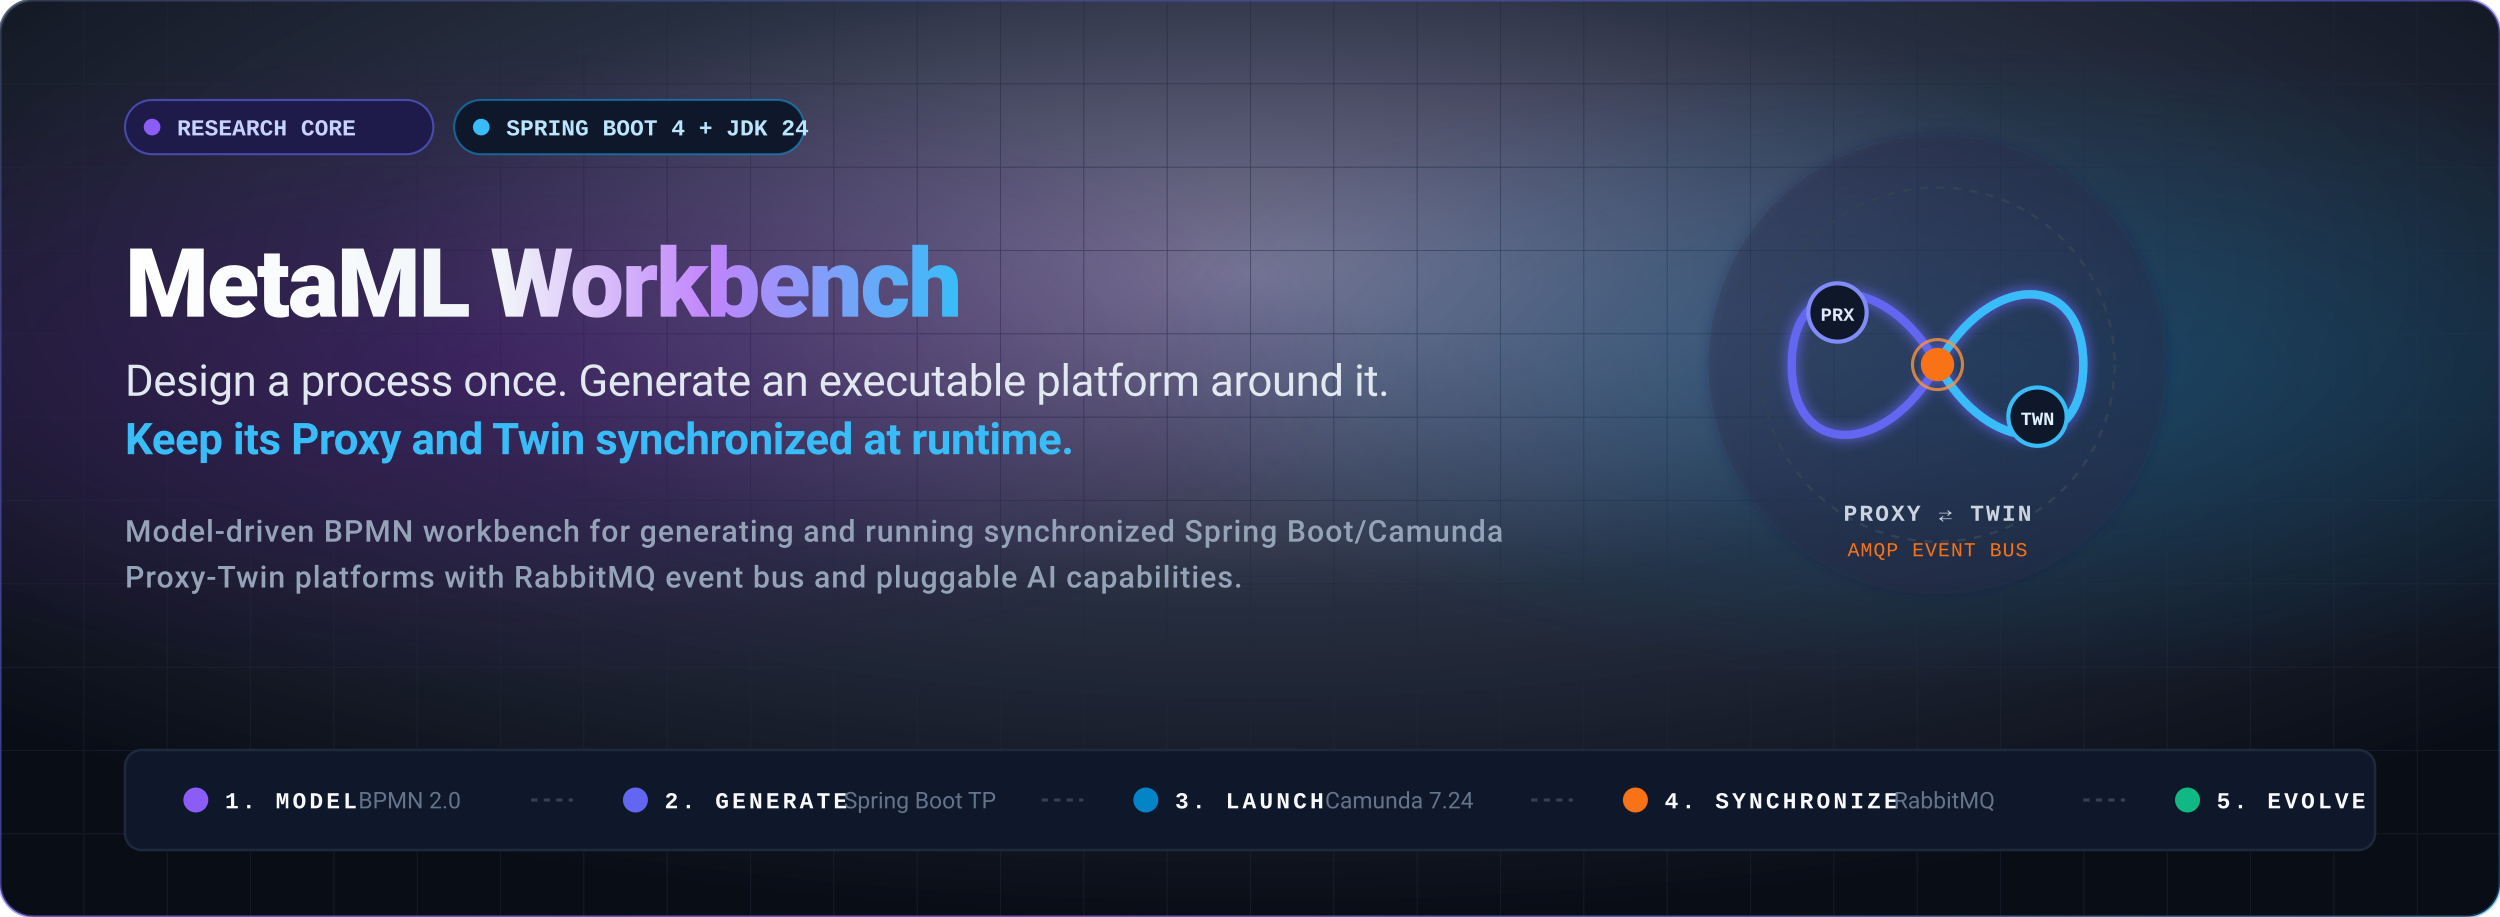
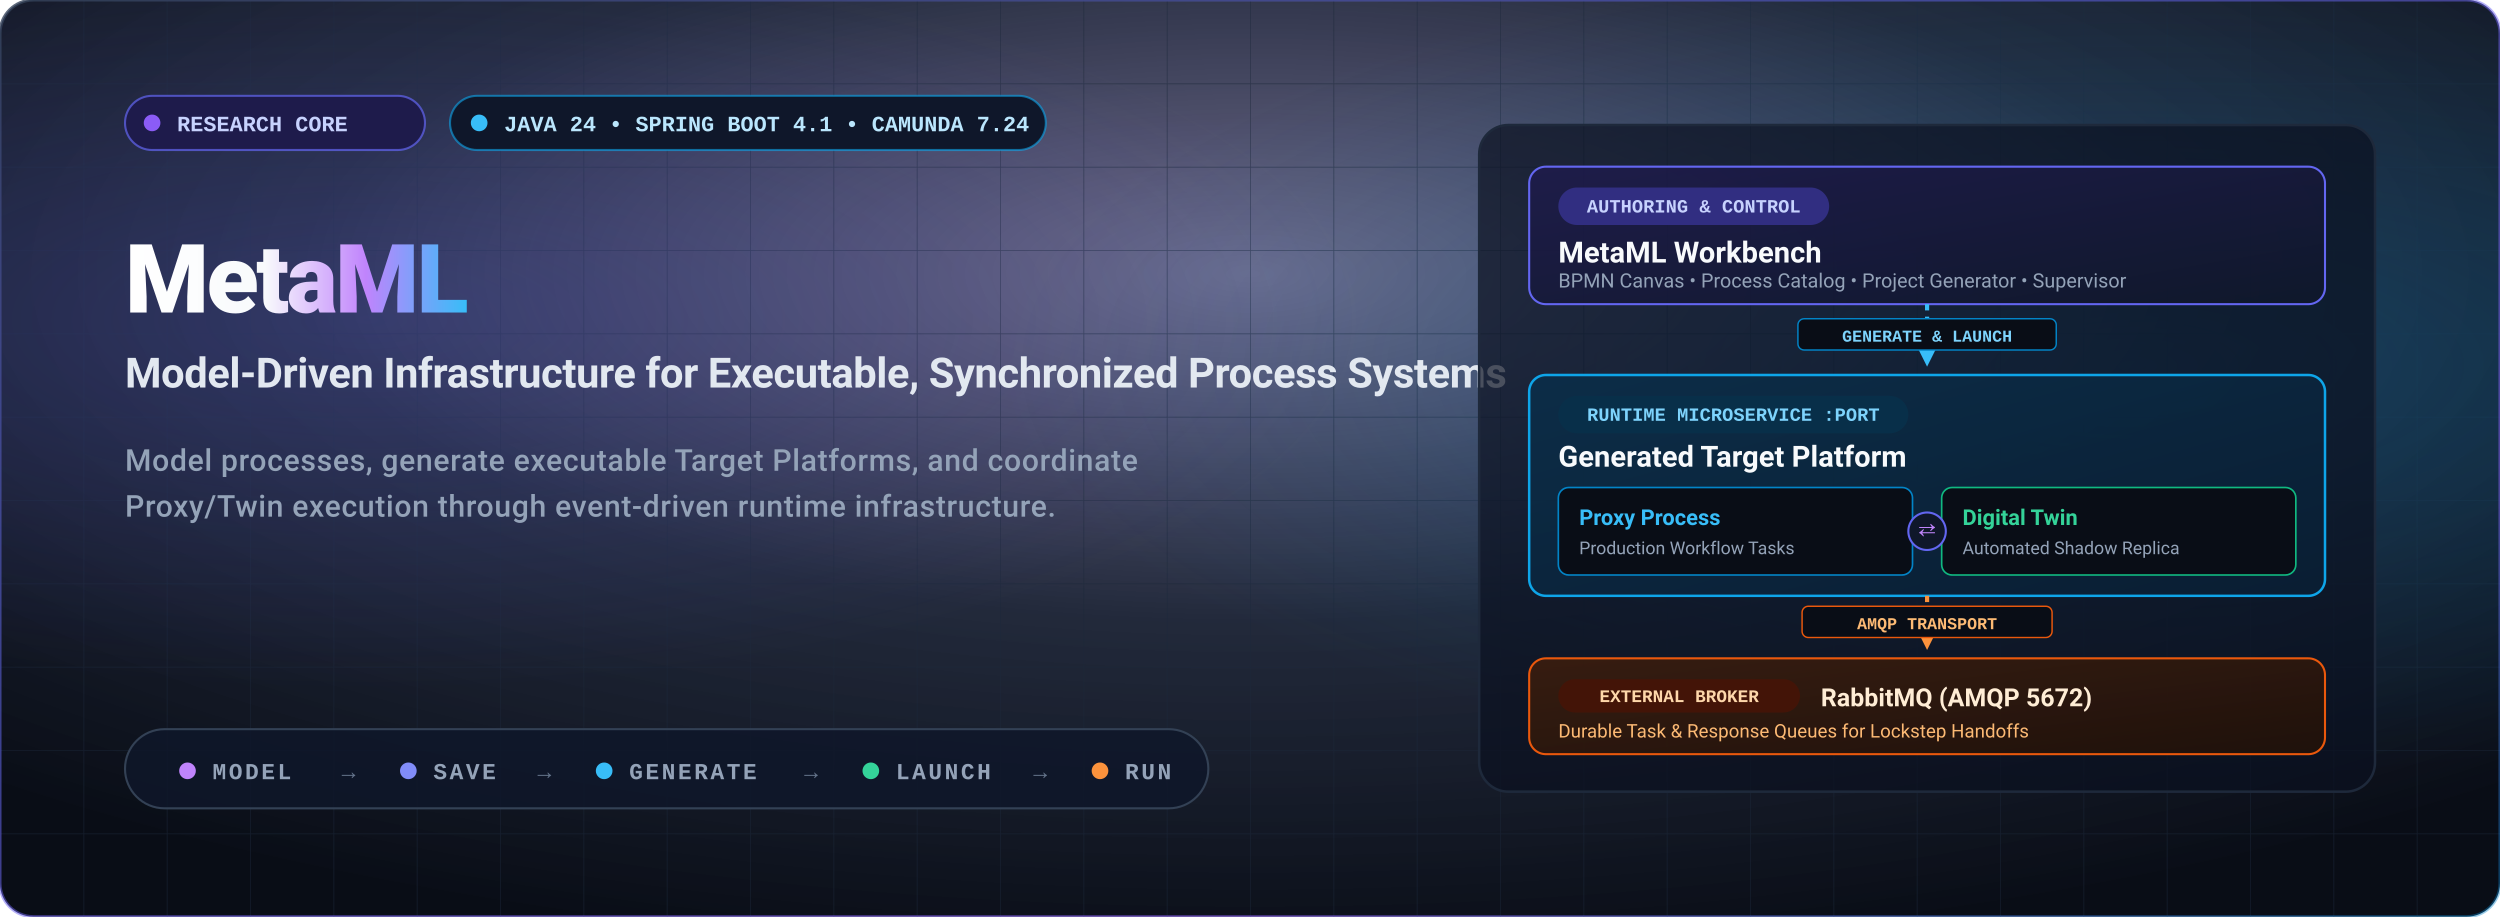
<svg xmlns="http://www.w3.org/2000/svg" viewBox="0 0 1200 440" width="100%" height="100%">
  <defs>
-     <radialGradient id="hero-bg-glow" cx="50%" cy="30%" r="70%">
-       <stop offset="0%" stop-color="#1e1b4b" stop-opacity="0.6" />
-       <stop offset="50%" stop-color="#0f172a" stop-opacity="0.9" />
+     <radialGradient id="hero-bg-glow" cx="50%" cy="30%" r="75%">
+       <stop offset="0%" stop-color="#1e1b4b" stop-opacity="0.65" />
+       <stop offset="50%" stop-color="#0f172a" stop-opacity="0.92" />
      <stop offset="100%" stop-color="#090d16" stop-opacity="1.0" />
    </radialGradient>
-     <radialGradient id="purple-flare" cx="20%" cy="40%" r="35%">
-       <stop offset="0%" stop-color="#57068c" stop-opacity="0.35" />
-       <stop offset="100%" stop-color="#57068c" stop-opacity="0.0" />
+     <radialGradient id="purple-flare" cx="15%" cy="35%" r="40%">
+       <stop offset="0%" stop-color="#6366f1" stop-opacity="0.25" />
+       <stop offset="100%" stop-color="#6366f1" stop-opacity="0.0" />
    </radialGradient>
-     <radialGradient id="cyan-flare" cx="80%" cy="40%" r="35%">
-       <stop offset="0%" stop-color="#0284c7" stop-opacity="0.3" />
+     <radialGradient id="cyan-flare" cx="85%" cy="40%" r="45%">
+       <stop offset="0%" stop-color="#0284c7" stop-opacity="0.28" />
      <stop offset="100%" stop-color="#0284c7" stop-opacity="0.0" />
    </radialGradient>
    <linearGradient id="title-grad" x1="0%" y1="0%" x2="100%" y2="0%">
      <stop offset="0%" stop-color="#ffffff" />
-       <stop offset="45%" stop-color="#f1f5f9" />
+       <stop offset="40%" stop-color="#f8fafc" />
      <stop offset="70%" stop-color="#c084fc" />
      <stop offset="100%" stop-color="#38bdf8" />
    </linearGradient>
    <linearGradient id="border-grad" x1="0%" y1="0%" x2="100%" y2="100%">
      <stop offset="0%" stop-color="#334155" stop-opacity="0.8" />
      <stop offset="40%" stop-color="#6366f1" stop-opacity="0.5" />
-       <stop offset="70%" stop-color="#8b5cf6" stop-opacity="0.5" />
+       <stop offset="75%" stop-color="#8b5cf6" stop-opacity="0.5" />
      <stop offset="100%" stop-color="#0284c7" stop-opacity="0.4" />
    </linearGradient>
-     <linearGradient id="pip-active" x1="0%" y1="0%" x2="100%" y2="0%">
-       <stop offset="0%" stop-color="#8b5cf6" />
-       <stop offset="100%" stop-color="#38bdf8" />
+     <linearGradient id="card-wb-grad" x1="0%" y1="0%" x2="100%" y2="100%">
+       <stop offset="0%" stop-color="#1e1b4b" stop-opacity="0.9" />
+       <stop offset="100%" stop-color="#0f172a" stop-opacity="0.9" />
+     </linearGradient>
+     <linearGradient id="card-tp-grad" x1="0%" y1="0%" x2="100%" y2="100%">
+       <stop offset="0%" stop-color="#0c2d48" stop-opacity="0.95" />
+       <stop offset="100%" stop-color="#091e33" stop-opacity="0.95" />
+     </linearGradient>
+     <linearGradient id="card-mq-grad" x1="0%" y1="0%" x2="100%" y2="100%">
+       <stop offset="0%" stop-color="#3b1d0e" stop-opacity="0.9" />
+       <stop offset="100%" stop-color="#1f110a" stop-opacity="0.95" />
    </linearGradient>
    <filter id="subtle-glow" x="-20%" y="-20%" width="140%" height="140%">
      <feGaussianBlur stdDeviation="3" result="blur" />
      <feComposite in="SourceGraphic" in2="blur" operator="over" />
    </filter>
+     <filter id="accent-glow" x="-30%" y="-30%" width="160%" height="160%">
+       <feGaussianBlur stdDeviation="5" result="blur" />
+       <feComposite in="SourceGraphic" in2="blur" operator="over" />
+     </filter>
    <pattern id="grid" width="40" height="40" patternUnits="userSpaceOnUse">
-       <path d="M 40 0 L 0 0 0 40" fill="none" stroke="#1e293b" stroke-width="0.75" stroke-opacity="0.6" />
+       <path d="M 40 0 L 0 0 0 40" fill="none" stroke="#1e293b" stroke-width="0.75" stroke-opacity="0.55" />
    </pattern>
+     <marker id="hero-arrow-blue" viewBox="0 0 10 10" refX="6" refY="5" markerWidth="5" markerHeight="5" orient="auto-start-reverse">
+       <path d="M 0 1 L 8 5 L 0 9 z" fill="#38bdf8" />
+     </marker>
+     <marker id="hero-arrow-orange" viewBox="0 0 10 10" refX="6" refY="5" markerWidth="5" markerHeight="5" orient="auto-start-reverse">
+       <path d="M 0 1 L 8 5 L 0 9 z" fill="#fb923c" />
+     </marker>
  </defs>
  <style>
    .mono { font-family: 'SFMono-Regular', Consolas, 'Liberation Mono', Menlo, Courier, monospace; }
    .sans { font-family: -apple-system, BlinkMacSystemFont, 'Segoe UI', Roboto, Helvetica, Arial, sans-serif; }
-     .hero-title { font-weight: 800; letter-spacing: -1px; }
-     .hero-tag { font-weight: 500; letter-spacing: 0.5px; }
-     .step-text { font-size: 11px; font-weight: 600; letter-spacing: 1.5px; fill: #94a3b8; }
-     .step-active { fill: #f8fafc; font-weight: 700; }
+     .hero-title { font-weight: 800; letter-spacing: -1.2px; }
+     .hero-tag { font-weight: 500; letter-spacing: 0.3px; }
+     .step-text { font-size: 11px; font-weight: 600; letter-spacing: 1.2px; fill: #94a3b8; }
  </style>
  <rect width="1200" height="440" rx="16" fill="url(#hero-bg-glow)" />
  <rect width="1200" height="440" rx="16" fill="url(#grid)" />
  <rect width="1200" height="440" rx="16" fill="url(#purple-flare)" />
  <rect width="1200" height="440" rx="16" fill="url(#cyan-flare)" />
  <rect width="1200" height="440" rx="16" fill="none" stroke="url(#border-grad)" stroke-width="1.5" />
-   <g transform="translate(60, 48)">
-     <rect x="0" y="0" width="148" height="26" rx="13" fill="#1e1b4b" stroke="#6366f1" stroke-width="1" stroke-opacity="0.6" />
+   <g transform="translate(60, 46)">
+     <rect x="0" y="0" width="144" height="26" rx="13" fill="#1e1b4b" stroke="#6366f1" stroke-width="1" stroke-opacity="0.7" />
    <circle cx="13" cy="13" r="4" fill="#8b5cf6" />
-     <text x="25" y="17" class="mono" font-size="11" fill="#c7d2fe" font-weight="600">RESEARCH CORE</text>
-     <rect x="158" y="0" width="168" height="26" rx="13" fill="#0f172a" stroke="#0ea5e9" stroke-width="1" stroke-opacity="0.5" />
-     <circle cx="171" cy="13" r="4" fill="#38bdf8" />
-     <text x="183" y="17" class="mono" font-size="11" fill="#bae6fd" font-weight="600">SPRING BOOT 4 + JDK 24</text>
+     <text x="25" y="17" class="mono" font-size="10.5" fill="#c7d2fe" font-weight="600">RESEARCH CORE</text>
+     <rect x="156" y="0" width="286" height="26" rx="13" fill="#0f172a" stroke="#0ea5e9" stroke-width="1" stroke-opacity="0.6" />
+     <circle cx="170" cy="13" r="4" fill="#38bdf8" />
+     <text x="182" y="17" class="mono" font-size="10.5" fill="#bae6fd" font-weight="600">JAVA 24 • SPRING BOOT 4.1 • CAMUNDA 7.24</text>
  </g>
-   <g transform="translate(60, 120)">
-     <text x="0" y="32" class="sans hero-title" font-size="46" fill="url(#title-grad)">MetaML Workbench</text>
-     <text x="0" y="70" class="sans" font-size="21" font-weight="400" fill="#e2e8f0" letter-spacing="-0.2px">
-       Design a process once. Generate an executable platform around it.
+   <g transform="translate(60, 116)">
+     <text x="0" y="34" class="sans hero-title" font-size="46" fill="url(#title-grad)">MetaML</text>
+     <text x="0" y="70" class="sans" font-size="20" font-weight="600" fill="#e2e8f0" letter-spacing="-0.2px">
+       Model-Driven Infrastructure for Executable, Synchronized Process Systems
    </text>
-     <text x="0" y="98" class="sans" font-size="21" font-weight="600" fill="#38bdf8" letter-spacing="-0.2px">
-       Keep its Proxy and Twin synchronized at runtime.
+     <text x="0" y="110" class="sans hero-tag" font-size="14.5" fill="#94a3b8">
+       Model processes, generate executable Target Platforms, and coordinate
    </text>
-     <text x="0" y="140" class="sans hero-tag" font-size="14.5" fill="#94a3b8">
-       Model-driven BPMN workbench for generating and running synchronized Spring Boot/Camunda
-     </text>
-     <text x="0" y="162" class="sans hero-tag" font-size="14.5" fill="#94a3b8">
-       Proxy-Twin platforms with RabbitMQ event bus and pluggable AI capabilities.
+     <text x="0" y="132" class="sans hero-tag" font-size="14.5" fill="#94a3b8">
+       Proxy/Twin execution through event-driven runtime infrastructure.
    </text>
  </g>
-   <g transform="translate(930, 175)">
-     <circle cx="0" cy="0" r="110" fill="#1e1b4b" fill-opacity="0.25" filter="url(#subtle-glow)" />
-     <circle cx="0" cy="0" r="85" fill="none" stroke="#334155" stroke-dasharray="4 4" stroke-width="1.2" />
-     <path d="M -70 0 C -70 -45, -25 -45, 0 0 C 25 45, 70 45, 70 0 C 70 -45, 25 -45, 0 0 C -25 45, -70 45, -70 0 Z" fill="none" stroke="#6366f1" stroke-width="4" stroke-linecap="round" filter="url(#subtle-glow)" />
-     <path d="M 0 0 C 25 45, 70 45, 70 0 C 70 -45, 25 -45, 0 0" fill="none" stroke="#38bdf8" stroke-width="4" stroke-linecap="round" />
-     <g transform="translate(-48, -25)">
-       <circle cx="0" cy="0" r="14" fill="#0f172a" stroke="#818cf8" stroke-width="2" />
-       <text x="0" y="4" class="mono" font-size="9" font-weight="700" fill="#e0e7ff" text-anchor="middle">PRX</text>
+   <g transform="translate(60, 350)">
+     <rect width="520" height="38" rx="19" fill="#0f172a" fill-opacity="0.85" stroke="#334155" stroke-width="1" />
+     <g transform="translate(30, 24)">
+       <circle cx="0" cy="-4" r="4" fill="#c084fc" />
+       <text x="12" y="0" class="mono step-text" fill="#f1f5f9">MODEL</text>
+       <text x="74" y="0" class="mono" font-size="11" fill="#64748b">→</text>
+       <circle cx="106" cy="-4" r="4" fill="#818cf8" />
+       <text x="118" y="0" class="mono step-text" fill="#f1f5f9">SAVE</text>
+       <text x="168" y="0" class="mono" font-size="11" fill="#64748b">→</text>
+       <circle cx="200" cy="-4" r="4" fill="#38bdf8" />
+       <text x="212" y="0" class="mono step-text" fill="#f1f5f9">GENERATE</text>
+       <text x="296" y="0" class="mono" font-size="11" fill="#64748b">→</text>
+       <circle cx="328" cy="-4" r="4" fill="#34d399" />
+       <text x="340" y="0" class="mono step-text" fill="#f1f5f9">LAUNCH</text>
+       <text x="406" y="0" class="mono" font-size="11" fill="#64748b">→</text>
+       <circle cx="438" cy="-4" r="4" fill="#fb923c" />
+       <text x="450" y="0" class="mono step-text" fill="#f1f5f9">RUN</text>
    </g>
-     <g transform="translate(48, 25)">
-       <circle cx="0" cy="0" r="14" fill="#0f172a" stroke="#38bdf8" stroke-width="2" />
-       <text x="0" y="4" class="mono" font-size="9" font-weight="700" fill="#e0f2fe" text-anchor="middle">TWN</text>
+   </g>
+   <g transform="translate(710, 60)">
+     <rect x="0" y="0" width="430" height="320" rx="14" fill="#0b1120" fill-opacity="0.7" stroke="#1e293b" stroke-width="1.2" />
+     <g transform="translate(24, 20)">
+       <rect width="382" height="66" rx="8" fill="url(#card-wb-grad)" stroke="#6366f1" stroke-width="1" />
+       <rect x="14" y="10" width="130" height="18" rx="9" fill="#312e81" />
+       <text x="79" y="22" class="mono" font-size="9" font-weight="700" fill="#c7d2fe" text-anchor="middle">AUTHORING &amp; CONTROL</text>
+       <text x="14" y="46" class="sans" font-size="14" font-weight="700" fill="#f8fafc">MetaML Workbench</text>
+       <text x="14" y="58" class="sans" font-size="9.5" fill="#94a3b8">BPMN Canvas • Process Catalog • Project Generator • Supervisor</text>
    </g>
-     <circle cx="0" cy="0" r="8" fill="#f97316" />
-     <circle cx="0" cy="0" r="12" fill="none" stroke="#fb923c" stroke-width="1.5" stroke-opacity="0.8" />
-     <text x="0" y="75" class="mono" font-size="11" font-weight="700" fill="#cbd5e1" text-anchor="middle" letter-spacing="1px">PROXY ⇄ TWIN</text>
-     <text x="0" y="92" class="mono" font-size="9.5" fill="#f97316" text-anchor="middle" letter-spacing="0.5px">AMQP EVENT BUS</text>
-   </g>
-   <g transform="translate(60, 360)">
-     <rect x="0" y="0" width="1080" height="48" rx="8" fill="#0f172a" stroke="#1e293b" stroke-width="1.2" />
-     <g transform="translate(24, 15)">
-       <circle cx="10" cy="9" r="6" fill="#8b5cf6" />
-       <text x="24" y="13" class="mono step-text step-active">1. MODEL</text>
-       <text x="88" y="13" class="sans" font-size="11" fill="#64748b">BPMN 2.0</text>
+     <g transform="translate(215, 86)">
+       <line x1="0" y1="0" x2="0" y2="28" stroke="#38bdf8" stroke-width="2" stroke-dasharray="3 3" marker-end="url(#hero-arrow-blue)" />
+       <rect x="-62" y="7" width="124" height="15" rx="3" fill="#090d16" stroke="#0284c7" stroke-width="0.7" />
+       <text x="0" y="18" class="mono" font-size="8" font-weight="700" fill="#7dd3fc" text-anchor="middle">GENERATE &amp; LAUNCH</text>
    </g>
-     <path d="M 195 24 L 215 24" stroke="#334155" stroke-width="1.5" stroke-dasharray="3 3" />
-     <g transform="translate(235, 15)">
-       <circle cx="10" cy="9" r="6" fill="#6366f1" />
-       <text x="24" y="13" class="mono step-text step-active">2. GENERATE</text>
-       <text x="110" y="13" class="sans" font-size="11" fill="#64748b">Spring Boot TP</text>
+     <g transform="translate(24, 120)">
+       <rect width="382" height="106" rx="8" fill="url(#card-tp-grad)" stroke="#0ea5e9" stroke-width="1.2" />
+       <rect x="14" y="10" width="168" height="18" rx="9" fill="#082f49" />
+       <text x="98" y="22" class="mono" font-size="9" font-weight="700" fill="#7dd3fc" text-anchor="middle">RUNTIME MICROSERVICE :PORT</text>
+       <text x="14" y="44" class="sans" font-size="14" font-weight="700" fill="#f8fafc">Generated Target Platform</text>
+       <g transform="translate(14, 54)">
+         <rect width="170" height="42" rx="5" fill="#090d16" stroke="#0284c7" stroke-width="0.8" />
+         <text x="10" y="18" class="sans" font-size="10.5" font-weight="700" fill="#38bdf8">Proxy Process</text>
+         <text x="10" y="32" class="sans" font-size="8.5" fill="#94a3b8">Production Workflow Tasks</text>
+         <rect x="184" y="0" width="170" height="42" rx="5" fill="#090d16" stroke="#10b981" stroke-width="0.8" />
+         <text x="194" y="18" class="sans" font-size="10.5" font-weight="700" fill="#34d399">Digital Twin</text>
+         <text x="194" y="32" class="sans" font-size="8.5" fill="#94a3b8">Automated Shadow Replica</text>
+         <circle cx="177" cy="21" r="9" fill="#0f172a" stroke="#6366f1" stroke-width="1" />
+         <text x="177" y="24" class="sans" font-size="10" font-weight="700" fill="#c084fc" text-anchor="middle">⇄</text>
+       </g>
    </g>
-     <path d="M 440 24 L 460 24" stroke="#334155" stroke-width="1.5" stroke-dasharray="3 3" />
-     <g transform="translate(480, 15)">
-       <circle cx="10" cy="9" r="6" fill="#0284c7" />
-       <text x="24" y="13" class="mono step-text step-active">3. LAUNCH</text>
-       <text x="96" y="13" class="sans" font-size="11" fill="#64748b">Camunda 7.24</text>
+     <g transform="translate(215, 226)">
+       <line x1="0" y1="0" x2="0" y2="24" stroke="#fb923c" stroke-width="2" stroke-dasharray="3 3" marker-end="url(#hero-arrow-orange)" />
+       <rect x="-60" y="5" width="120" height="15" rx="3" fill="#090d16" stroke="#ea580c" stroke-width="0.7" />
+       <text x="0" y="16" class="mono" font-size="8" font-weight="700" fill="#fdba74" text-anchor="middle">AMQP TRANSPORT</text>
    </g>
-     <path d="M 675 24 L 695 24" stroke="#334155" stroke-width="1.5" stroke-dasharray="3 3" />
-     <g transform="translate(715, 15)">
-       <circle cx="10" cy="9" r="6" fill="#f97316" />
-       <text x="24" y="13" class="mono step-text step-active">4. SYNCHRONIZE</text>
-       <text x="134" y="13" class="sans" font-size="11" fill="#64748b">RabbitMQ</text>
-     </g>
-     <path d="M 940 24 L 960 24" stroke="#334155" stroke-width="1.5" stroke-dasharray="3 3" />
-     <g transform="translate(980, 15)">
-       <circle cx="10" cy="9" r="6" fill="#10b981" />
-       <text x="24" y="13" class="mono step-text step-active">5. EVOLVE</text>
+     <g transform="translate(24, 256)">
+       <rect width="382" height="46" rx="8" fill="url(#card-mq-grad)" stroke="#ea580c" stroke-width="1" />
+       <rect x="14" y="10" width="116" height="16" rx="8" fill="#431407" />
+       <text x="72" y="21" class="mono" font-size="8.5" font-weight="700" fill="#fed7aa" text-anchor="middle">EXTERNAL BROKER</text>
+       <text x="140" y="23" class="sans" font-size="12" font-weight="700" fill="#ffedd5">RabbitMQ (AMQP 5672)</text>
+       <text x="14" y="38" class="sans" font-size="9" fill="#fdba74">Durable Task &amp; Response Queues for Lockstep Handoffs</text>
    </g>
  </g>
</svg>
